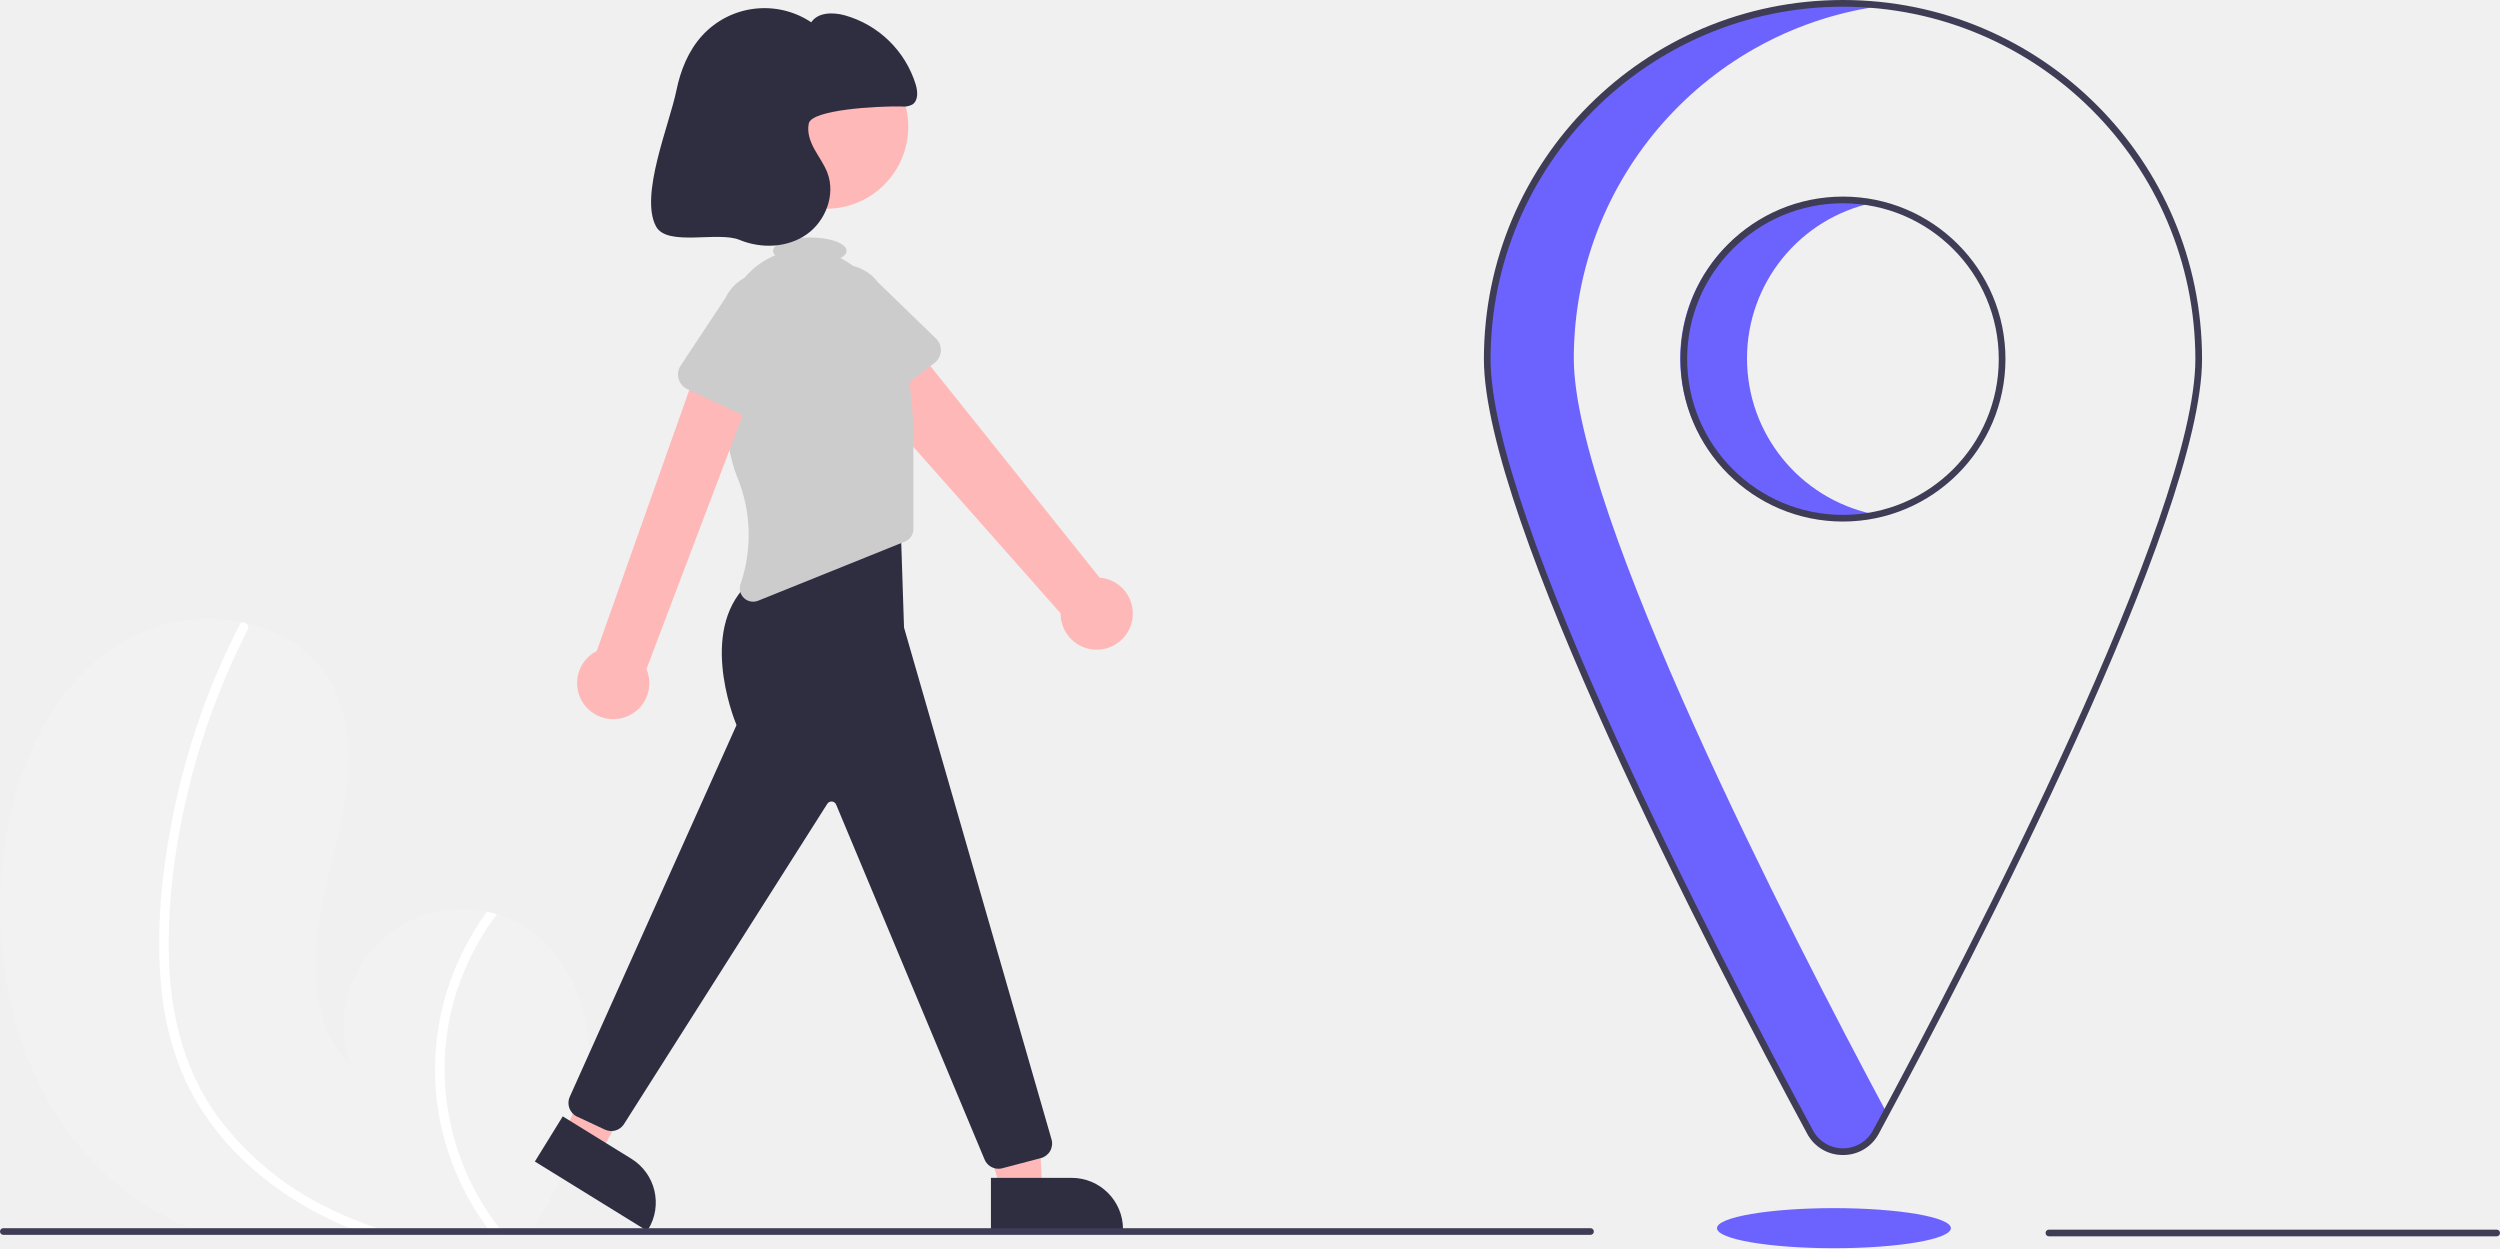
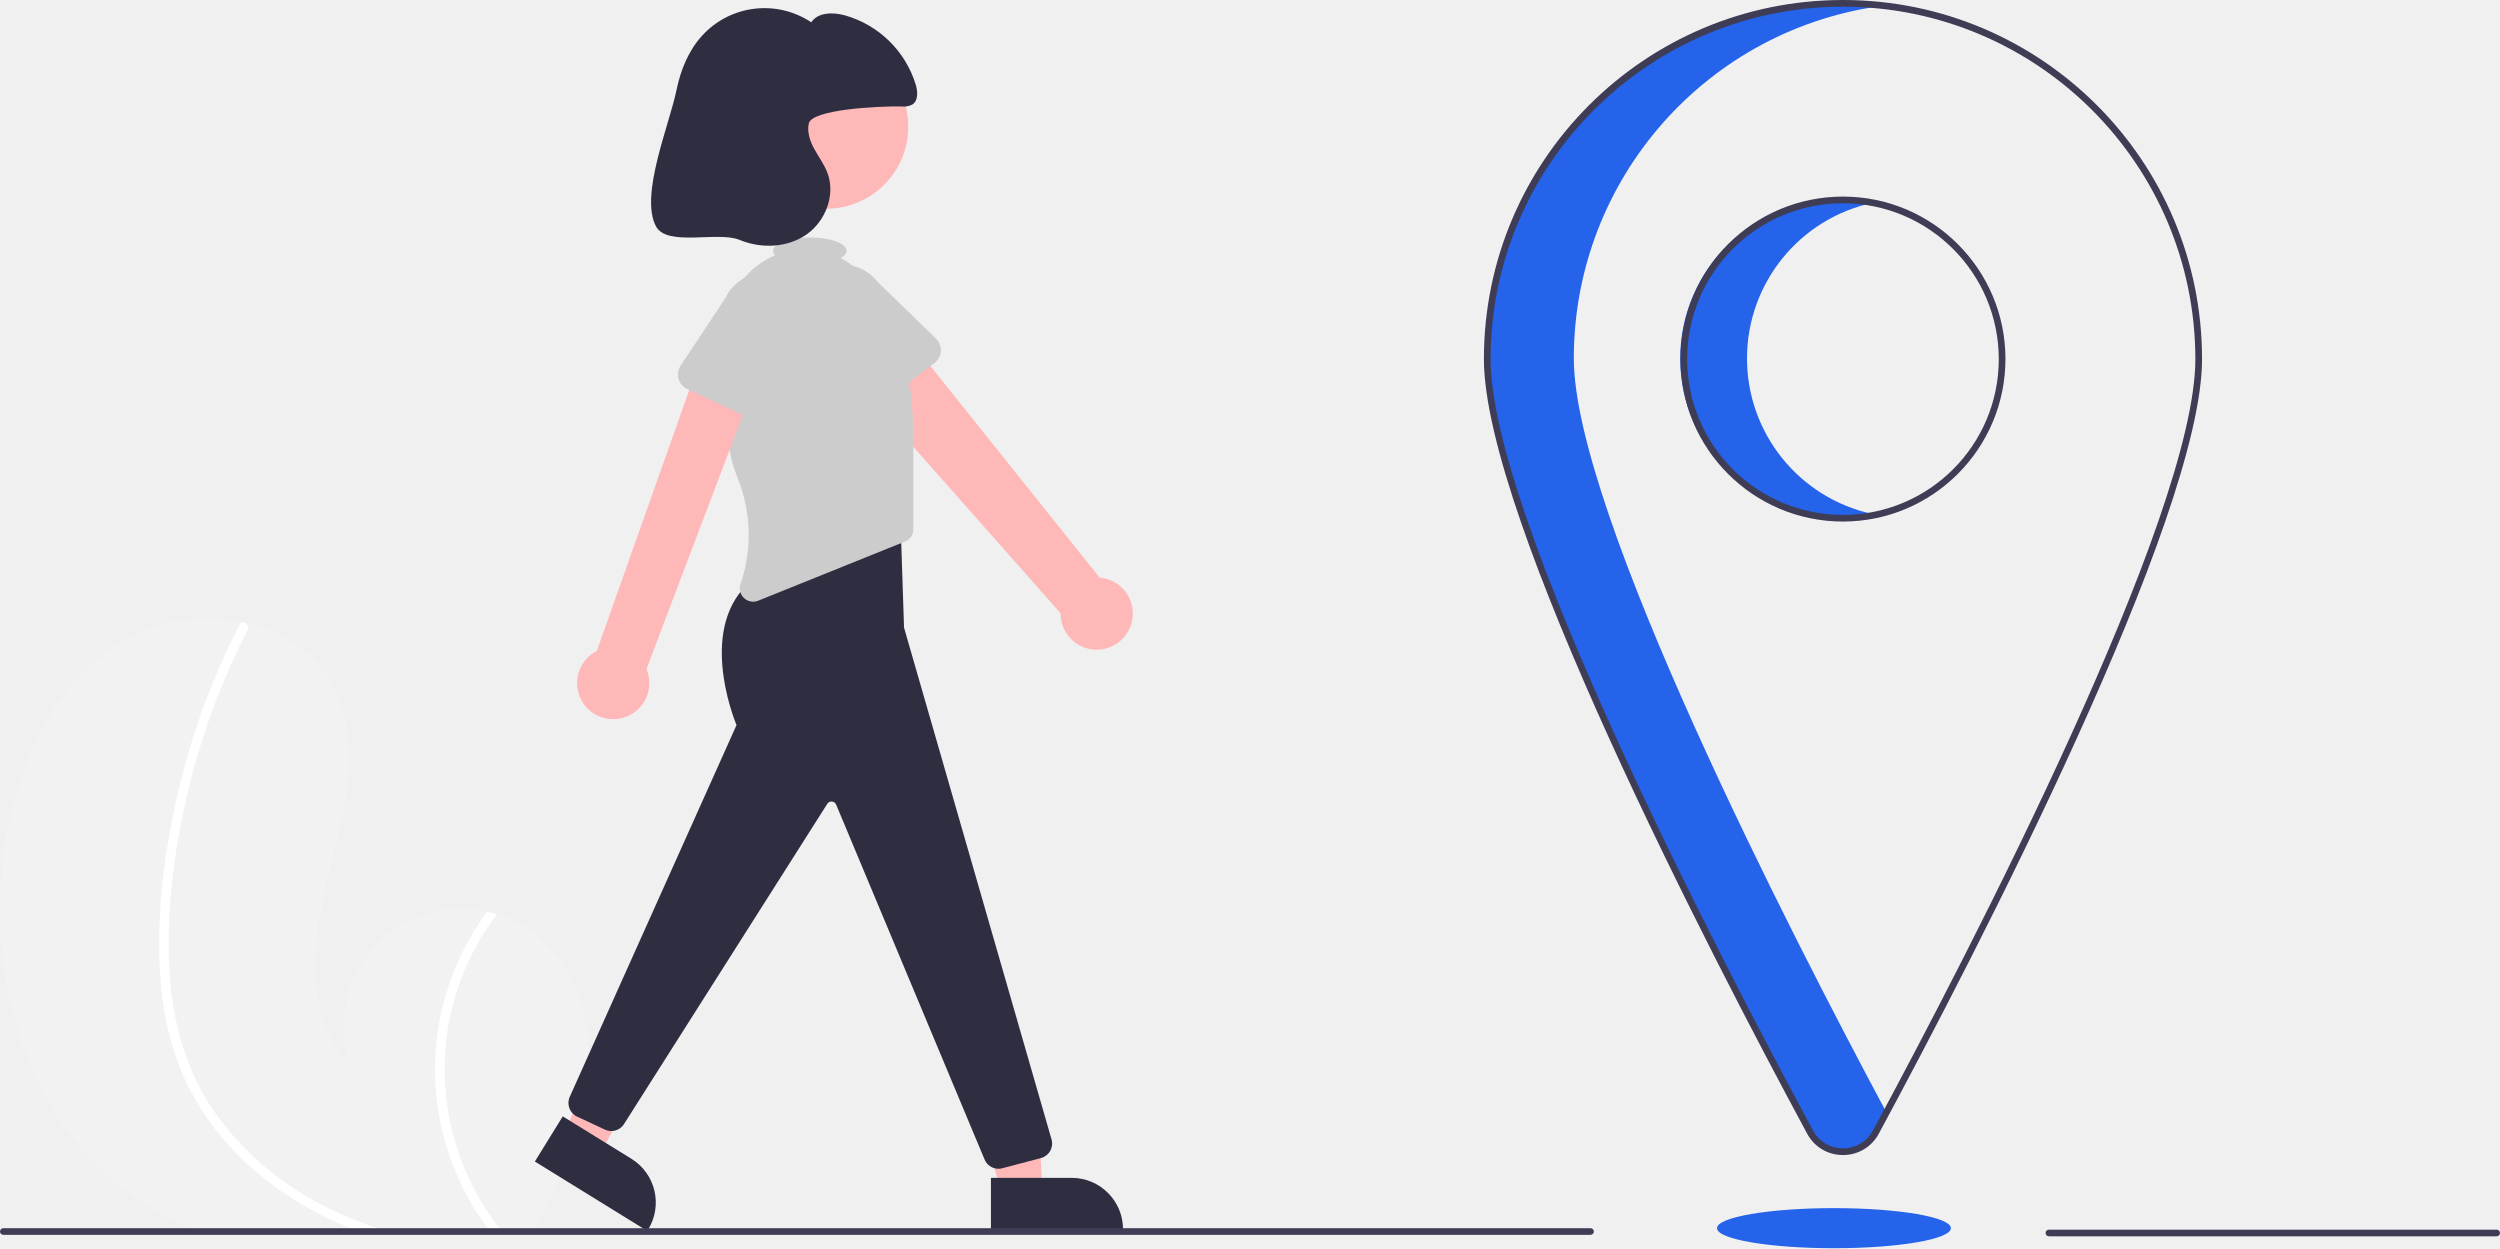
<svg xmlns="http://www.w3.org/2000/svg" data-name="Layer 1" width="748.185" height="373.56" viewBox="0 0 748.185 373.56">
  <path d="M401.918,587.06c-1.92,15.13-8.62,29.08-16.09,42.5-.37.67-.74,1.33-1.12,2H287.928c-1.72-.61-3.41-1.28-5.09-2a89.66,89.66,0,0,1-17.53-9.81c-31.48-22.68-43.6-65.54-38.12-103.94,3.39-23.87,13.87-48.23,34.26-61.08a51.491,51.491,0,0,1,36.98-6.48q.495.09.99.21c10.66,2.4,20.16,8.36,25.57,17.97,9.72,17.27,3.93,38.66-.85,57.88-4.77,19.23-7.35,42.23,6.48,56.41a35.276,35.276,0,0,1,41.02-45.86c1,.21,1.99.45,2.97.75a32.714,32.714,0,0,1,6.75,2.83C397.668,547.55,404.267,568.53,401.918,587.06Z" transform="translate(-225.9075 -262)" fill="#f2f2f2" />
  <path d="M338.818,629.56c2.16.73,4.34,1.39,6.53,2H335.878q-2.64-.93-5.24-2c-.38-.15-.77-.31-1.15-.47-14.29-5.99-27.45-14.99-37.4-26.97a75.652,75.652,0,0,1-11.8-19.27,87.289,87.289,0,0,1-6.04-24.66c-1.8-17.38.03-35.24,3.47-52.31a218.111,218.111,0,0,1,17.06-51.16q1.41-2.925,2.9-5.82a1.176,1.176,0,0,1,.75-.65,1.314,1.314,0,0,1,.99.21,1.545,1.545,0,0,1,.61,2.04,215.667,215.667,0,0,0-18.1,49.31c-3.92,16.7-6.15,34.17-5.38,51.33.72,16.04,4.91,31.81,14.42,44.93a90.583,90.583,0,0,0,33.93,27.84A113.941,113.941,0,0,0,338.818,629.56Z" transform="translate(-225.9075 -262)" fill="#fff" />
  <path d="M376.988,631.56h-3.67c-.52-.66-1.02-1.33-1.51-2a81.263,81.263,0,0,1-14.4-33.09,79.404,79.404,0,0,1,6.84-49.37,81.554,81.554,0,0,1,7.39-12.24c1,.21,1.99.45,2.97.75a78.051,78.051,0,0,0-14.56,33.39,77.437,77.437,0,0,0,15.32,60.56C375.898,630.24,376.438,630.91,376.988,631.56Z" transform="translate(-225.9075 -262)" fill="#fff" />
  <path d="M564.599,448.258a10.743,10.743,0,0,0-9.603-13.384l-61.116-76.41-15.122,14.095,64.562,72.989a10.801,10.801,0,0,0,21.279,2.71Z" transform="translate(-225.9075 -262)" fill="#ffb8b8" />
  <path d="M505.604,370.603l-19.315,14.792a4.817,4.817,0,0,1-7.141-1.487L467.383,362.698a13.377,13.377,0,0,1,21.289-16.205l17.357,16.828a4.817,4.817,0,0,1-.425,7.282Z" transform="translate(-225.9075 -262)" fill="#ccc" />
  <circle cx="247.26" cy="37.914" r="24.561" fill="#ffb8b8" />
  <polygon points="299.688 356.506 311.948 356.506 310.78 333.56 292.686 333.561 299.688 356.506" fill="#ffb8b8" />
  <path d="M522.468,614.503l24.144-.001h.001a15.386,15.386,0,0,1,15.386,15.386v.5l-39.531.001Z" transform="translate(-225.9075 -262)" fill="#2f2e41" />
  <polygon points="168.975 339.148 179.405 345.591 190.472 325.456 177.85 317.56 168.975 339.148" fill="#ffb8b8" />
  <path d="M394.326,596.099l20.541,12.688.001.001a15.386,15.386,0,0,1,5.004,21.176l-.263.425-33.631-20.775Z" transform="translate(-225.9075 -262)" fill="#2f2e41" />
  <path d="M524.709,611.779a4.491,4.491,0,0,1-4.198-2.901L476.165,502.851a1.5,1.5,0,0,0-2.65-.322l-60.923,95.972a4.483,4.483,0,0,1-5.638,1.569l-8.336-3.891a4.518,4.518,0,0,1-2.203-5.92l49.912-111.259c-1.09-2.651-11.72-29.876,4.613-43.326l.114-.071,44.289-19.756L496.46,449.822l44.144,153.165a4.5,4.5,0,0,1-3.179,5.599l-11.563,3.043A4.515,4.515,0,0,1,524.709,611.779Z" transform="translate(-225.9075 -262)" fill="#2f2e41" />
  <path d="M496.013,366.149c-1.687-6.768-4.077-13.591-7.281-16.74a40.555,40.555,0,0,1-3.315-3.651,24.273,24.273,0,0,0-7.951-6.515c1.129-.628,1.791-1.377,1.791-2.184,0-2.209-4.925-4-11-4s-11,1.791-11,4a1.952,1.952,0,0,0,.654,1.348,23.408,23.408,0,0,0-14.472,19.515c-1.421,15.216-1.835,34.666,3.144,46.968a45.291,45.291,0,0,1,.934,31.919,3.994,3.994,0,0,0,5.289,4.969l43.947-17.709a4,4,0,0,0,2.505-3.71V393.462A112.954,112.954,0,0,0,496.013,366.149Z" transform="translate(-225.9075 -262)" fill="#ccc" />
  <path d="M411.928,476.93a10.743,10.743,0,0,0,7.445-14.694l34.385-90.676-17.437-4.502-31.804,89.742a10.801,10.801,0,0,0,7.412,20.13Z" transform="translate(-225.9075 -262)" fill="#ffb8b8" />
  <path d="M453.614,388.765l-22.033-10.314a4.817,4.817,0,0,1-1.974-7.022L442.997,351.207a13.377,13.377,0,0,1,24.198,11.413l-6.924,23.163a4.817,4.817,0,0,1-6.657,2.982Z" transform="translate(-225.9075 -262)" fill="#ccc" />
  <path d="M495.727,293.869a5.6,5.6,0,0,0,3.222-.582c1.812-1.186,1.633-3.881,1.02-5.957a31.001,31.001,0,0,0-21.352-20.778c-3.497-.929-7.921-.893-9.921,2.121a25.258,25.258,0,0,0-32.677,4.014c-4.102,4.504-6.453,10.376-7.672,16.345-2.099,10.282-11.087,31.492-6.108,40.73,3.313,6.147,18.56,1.358,25.01,4.035s14.289,2.377,20.018-1.616,8.738-11.878,6.282-18.415c-.95-2.528-2.597-4.724-3.896-7.091s-2.271-5.105-1.691-7.742C468.865,294.824,488.251,293.715,495.727,293.869Z" transform="translate(-225.9075 -262)" fill="#2f2e41" />
  <path d="M702.907,630.56a.997.997,0,0,1-1,1h-475a1,1,0,1,1,0-2h475A.997.997,0,0,1,702.907,630.56Z" transform="translate(-225.9075 -262)" fill="#3f3d56" />
-   <ellipse cx="548.85" cy="367.56" rx="35" ry="6" fill="#6c63ff" style="isolation:isolate" />
+   <ellipse cx="548.85" cy="367.56" rx="35" ry="6" fill="#2563eb" style="isolation:isolate" />
  <path d="M973.093,632h-134a1,1,0,0,1,0-2h134a1,1,0,1,1,0,2Z" transform="translate(-225.9075 -262)" fill="#3f3d56" />
-   <path d="M748.742,369.265A47.639,47.639,0,0,1,786.37,322.698a47.628,47.628,0,1,0,0,93.135A47.639,47.639,0,0,1,748.742,369.265Z" transform="translate(-225.9075 -262)" fill="#6c63ff" style="isolation:isolate" />
-   <path d="M696.908,369.265A106.476,106.476,0,0,1,790.37,263.595,106.502,106.502,0,0,0,670.908,369.265c0,47.756,70.231,182.425,96.609,231.32a11.19,11.19,0,0,0,19.706,0c.987-1.83,2.043-3.794,3.147-5.855C761.974,541.717,696.908,415.234,696.908,369.265Z" transform="translate(-225.9075 -262)" fill="#6c63ff" style="isolation:isolate" />
+   <path d="M748.742,369.265A47.639,47.639,0,0,1,786.37,322.698a47.628,47.628,0,1,0,0,93.135A47.639,47.639,0,0,1,748.742,369.265Z" transform="translate(-225.9075 -262)" fill="#2563eb" style="isolation:isolate" />
+   <path d="M696.908,369.265A106.476,106.476,0,0,1,790.37,263.595,106.502,106.502,0,0,0,670.908,369.265c0,47.756,70.231,182.425,96.609,231.32a11.19,11.19,0,0,0,19.706,0c.987-1.83,2.043-3.794,3.147-5.855C761.974,541.717,696.908,415.234,696.908,369.265Z" transform="translate(-225.9075 -262)" fill="#2563eb" style="isolation:isolate" />
  <path d="M777.461,607.667a12.027,12.027,0,0,1-10.732-6.411C737.645,547.345,670,416.837,670,369.462a107.462,107.462,0,0,1,214.924,0c0,47.38-67.646,177.884-96.729,231.794A12.027,12.027,0,0,1,777.461,607.667Zm.001-343.667A105.581,105.581,0,0,0,672,369.462c0,46.92,67.478,177.066,96.488,230.845a10.191,10.191,0,0,0,17.946,0c29.012-53.776,96.489-183.92,96.489-230.845A105.581,105.581,0,0,0,777.462,264Z" transform="translate(-225.9075 -262)" fill="#3f3d56" />
  <path d="M777.462,418.089a48.628,48.628,0,1,1,48.627-48.627A48.683,48.683,0,0,1,777.462,418.089Zm0-95.255a46.628,46.628,0,1,0,46.627,46.628A46.68,46.68,0,0,0,777.462,322.834Z" transform="translate(-225.9075 -262)" fill="#3f3d56" />
</svg>
